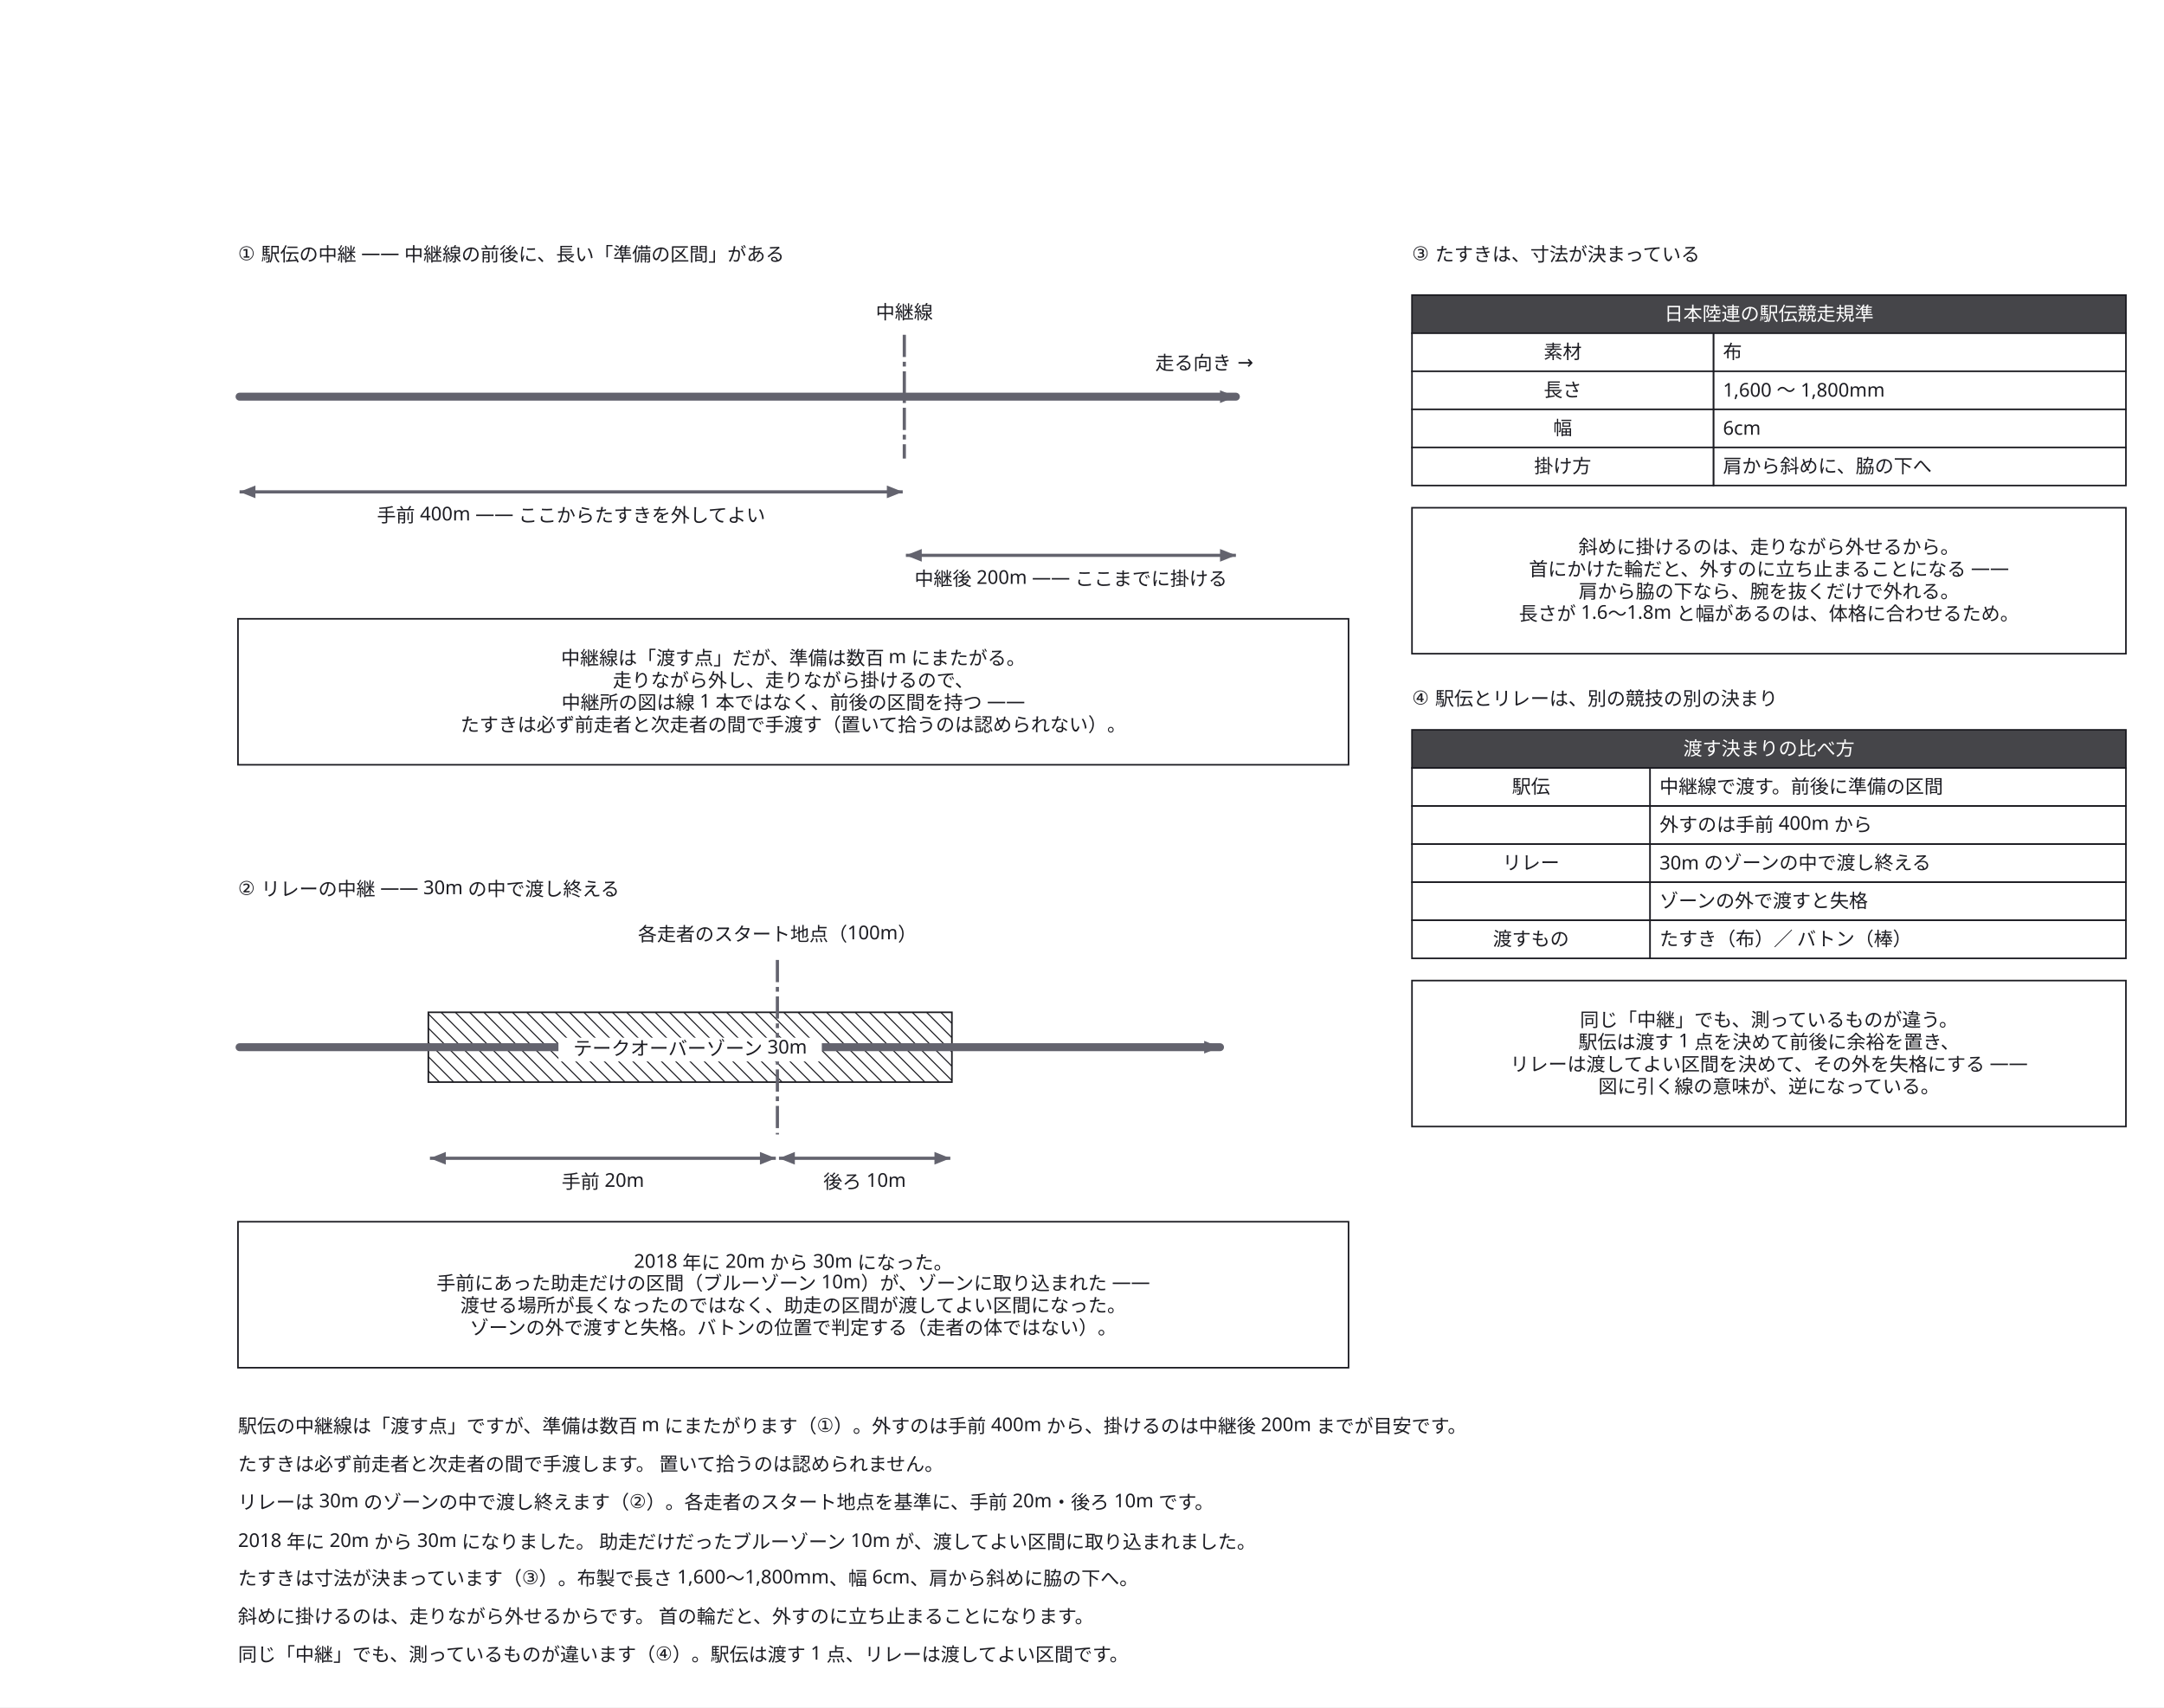
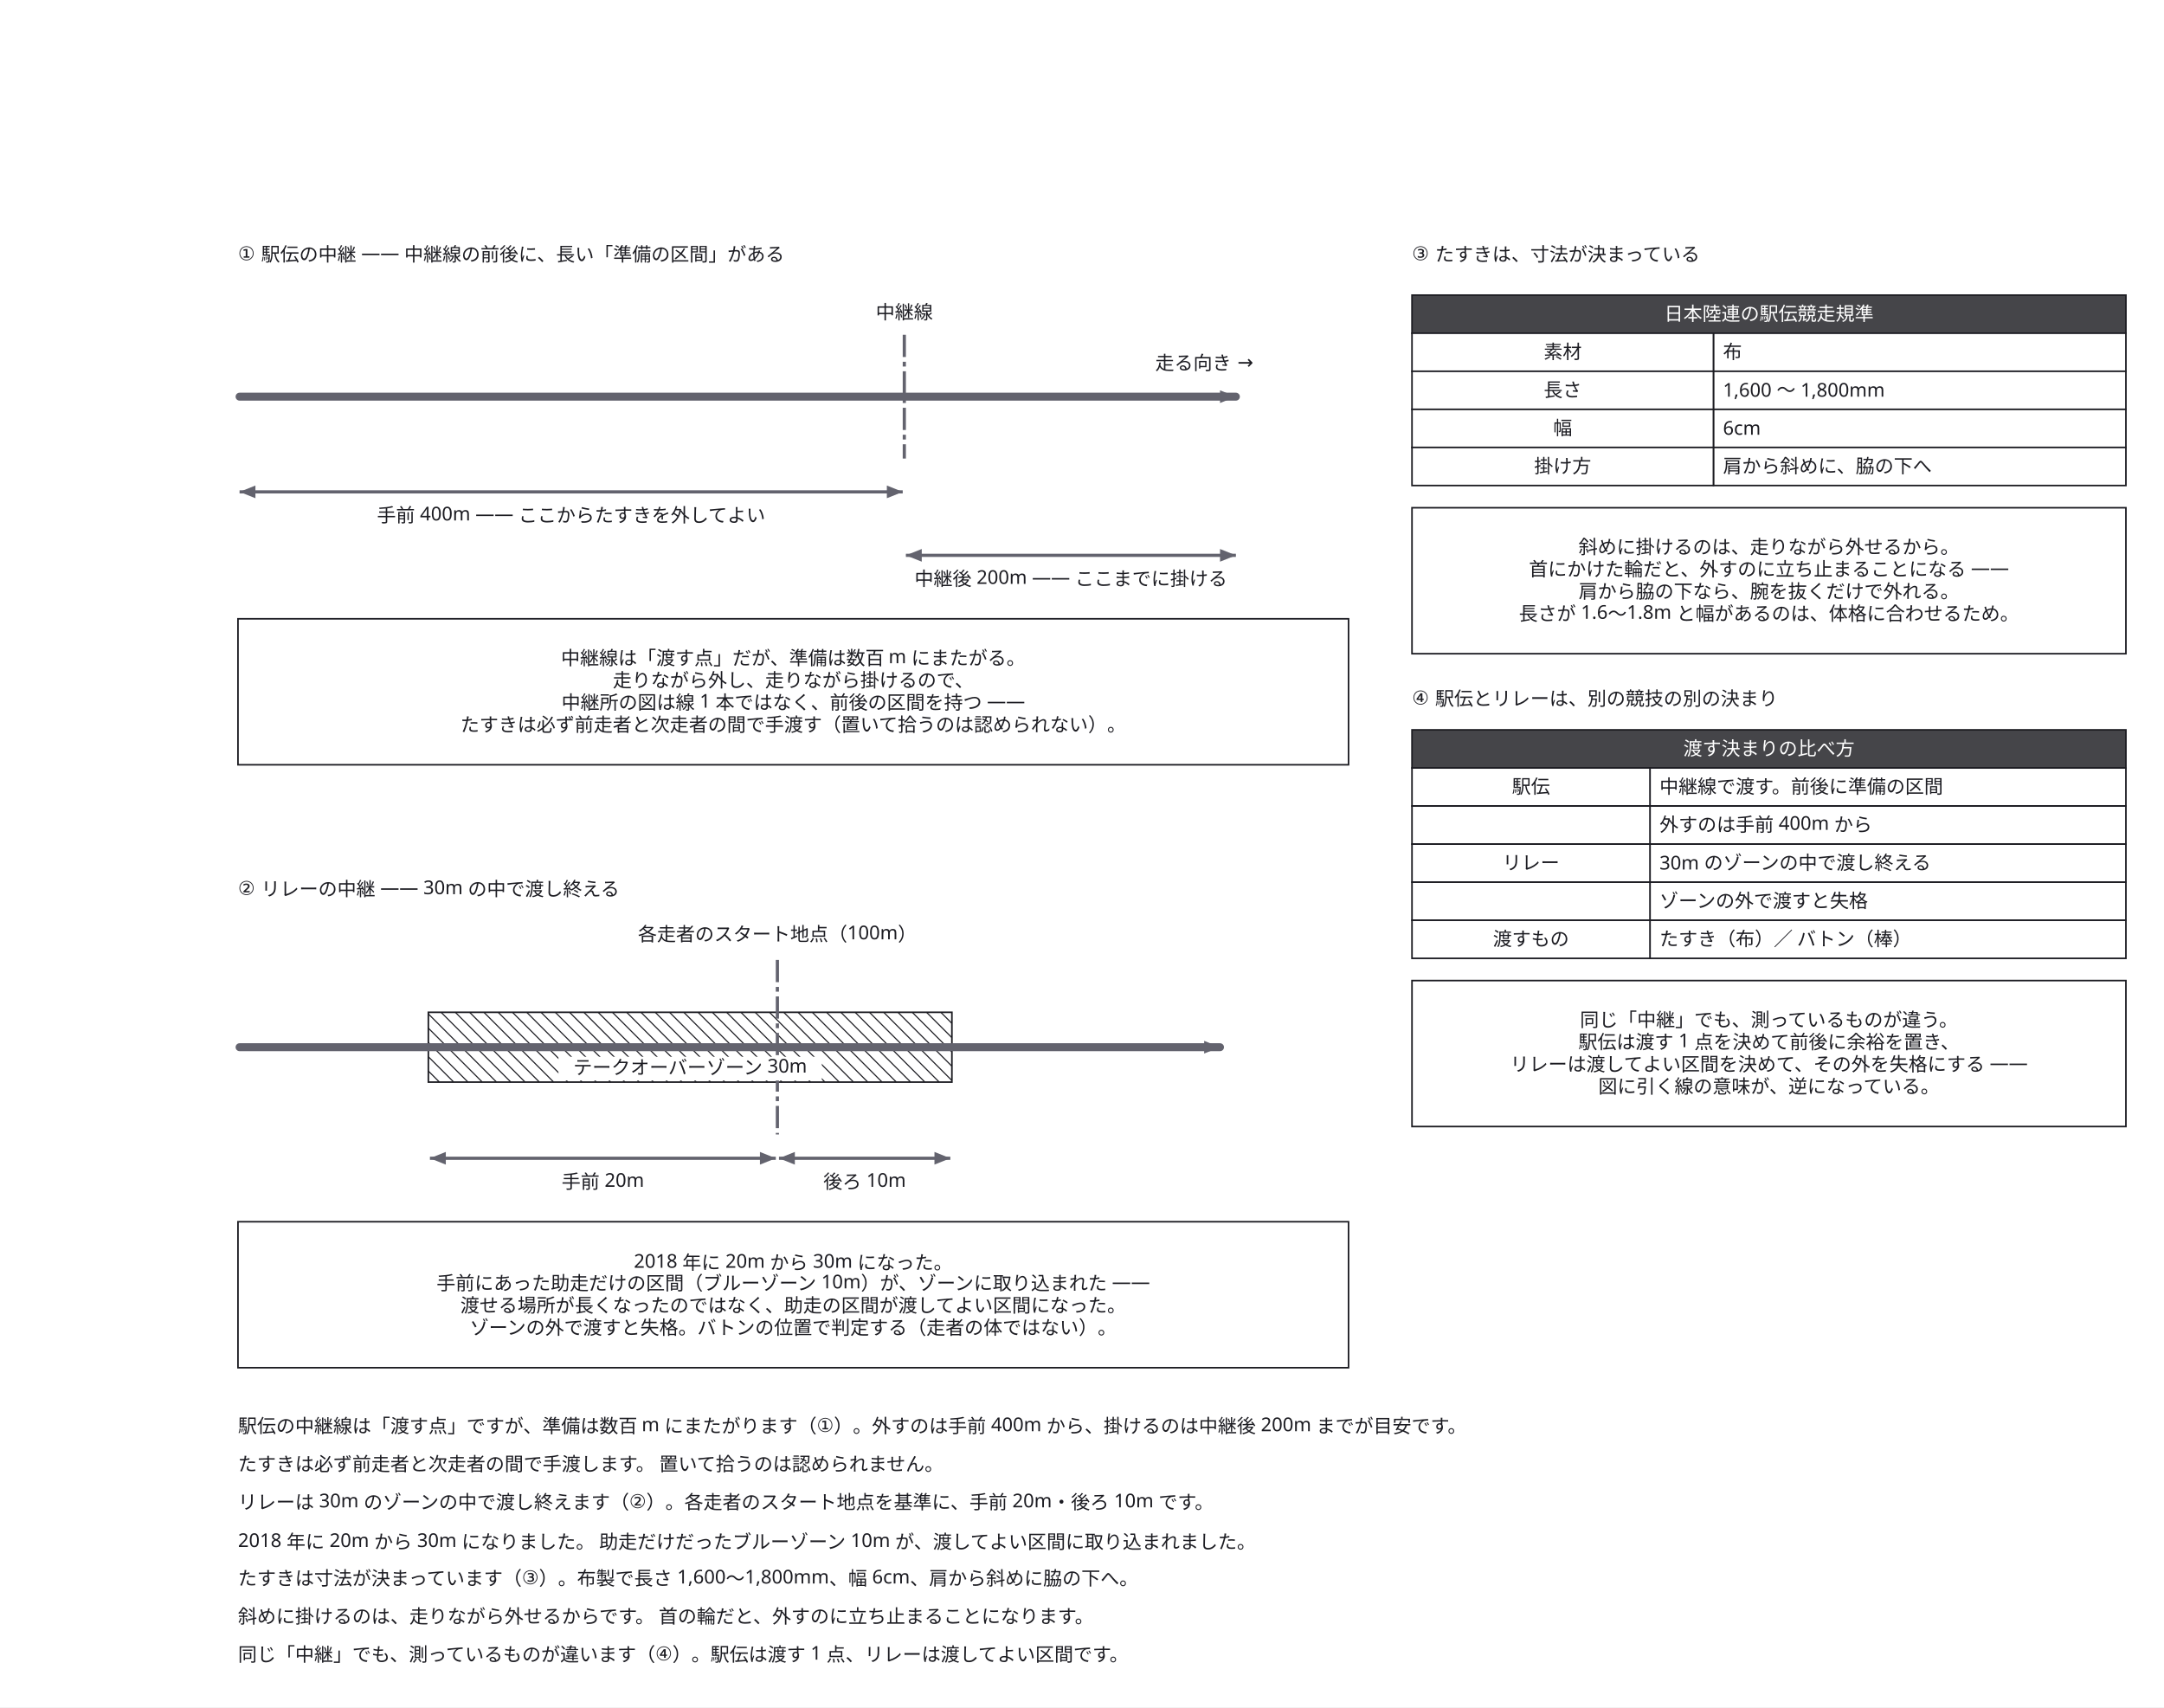
<svg xmlns="http://www.w3.org/2000/svg" width="1364" height="1076" viewBox="0 0 1364 1076">
  <defs>
    <marker id="arrow" viewBox="0 0 10 10" refX="9" refY="5" markerWidth="6" markerHeight="6" orient="auto">
      <path d="M 0 0 L 10 5 L 0 10 z" fill="#63636e" />
    </marker>
  </defs>
  <rect data-paper="1" x="0" y="0" width="1364" height="1076" fill="#ffffff" />
  <g data-node="why1" data-pinned="false" data-shape="rect">
    <rect x="150" y="390" width="700" height="92" fill="#ffffff" stroke="#1c1c22" stroke-width="1" />
  </g>
  <g data-node="why2" data-pinned="false" data-shape="rect">
    <rect x="150" y="770" width="700" height="92" fill="#ffffff" stroke="#1c1c22" stroke-width="1" />
  </g>
  <g data-node="why3" data-pinned="false" data-shape="rect">
    <rect x="890" y="320" width="450" height="92" fill="#ffffff" stroke="#1c1c22" stroke-width="1" />
  </g>
  <g data-node="why4" data-pinned="false" data-shape="rect">
    <rect x="890" y="618" width="450" height="92" fill="#ffffff" stroke="#1c1c22" stroke-width="1" />
  </g>
  <g data-node="r1" data-pinned="false" data-shape="rect" />
  <g data-node="r2" data-pinned="false" data-shape="rect" />
  <g data-node="r3" data-pinned="false" data-shape="rect" />
  <g data-node="r4" data-pinned="false" data-shape="rect" />
  <g data-node="r5" data-pinned="false" data-shape="rect" />
  <g data-node="r6" data-pinned="false" data-shape="rect" />
  <g data-node="r7" data-pinned="false" data-shape="rect" />
  <g data-node="zone" data-pinned="false" data-shape="rect">
    <rect x="270" y="638" width="330" height="44" fill="#ffffff" stroke="#1c1c22" stroke-width="1" />
    <line x1="600" y1="645" x2="593" y2="638" stroke="#1c1c22" stroke-width="0.7" />
    <line x1="600" y1="654" x2="584" y2="638" stroke="#1c1c22" stroke-width="0.7" />
    <line x1="600" y1="663" x2="575" y2="638" stroke="#1c1c22" stroke-width="0.7" />
    <line x1="600" y1="672" x2="566" y2="638" stroke="#1c1c22" stroke-width="0.7" />
    <line x1="600" y1="681" x2="557" y2="638" stroke="#1c1c22" stroke-width="0.7" />
    <line x1="548" y1="638" x2="592" y2="682" stroke="#1c1c22" stroke-width="0.7" />
    <line x1="539" y1="638" x2="583" y2="682" stroke="#1c1c22" stroke-width="0.7" />
    <line x1="530" y1="638" x2="574" y2="682" stroke="#1c1c22" stroke-width="0.7" />
    <line x1="521" y1="638" x2="565" y2="682" stroke="#1c1c22" stroke-width="0.7" />
    <line x1="512" y1="638" x2="556" y2="682" stroke="#1c1c22" stroke-width="0.7" />
    <line x1="503" y1="638" x2="547" y2="682" stroke="#1c1c22" stroke-width="0.7" />
    <line x1="494" y1="638" x2="538" y2="682" stroke="#1c1c22" stroke-width="0.7" />
    <line x1="485" y1="638" x2="529" y2="682" stroke="#1c1c22" stroke-width="0.7" />
    <line x1="476" y1="638" x2="520" y2="682" stroke="#1c1c22" stroke-width="0.7" />
    <line x1="467" y1="638" x2="511" y2="682" stroke="#1c1c22" stroke-width="0.7" />
    <line x1="458" y1="638" x2="502" y2="682" stroke="#1c1c22" stroke-width="0.7" />
    <line x1="449" y1="638" x2="493" y2="682" stroke="#1c1c22" stroke-width="0.7" />
    <line x1="440" y1="638" x2="484" y2="682" stroke="#1c1c22" stroke-width="0.7" />
    <line x1="431" y1="638" x2="475" y2="682" stroke="#1c1c22" stroke-width="0.7" />
    <line x1="422" y1="638" x2="466" y2="682" stroke="#1c1c22" stroke-width="0.7" />
    <line x1="413" y1="638" x2="457" y2="682" stroke="#1c1c22" stroke-width="0.7" />
    <line x1="404" y1="638" x2="448" y2="682" stroke="#1c1c22" stroke-width="0.7" />
    <line x1="395" y1="638" x2="439" y2="682" stroke="#1c1c22" stroke-width="0.7" />
    <line x1="386" y1="638" x2="430" y2="682" stroke="#1c1c22" stroke-width="0.7" />
    <line x1="377" y1="638" x2="421" y2="682" stroke="#1c1c22" stroke-width="0.7" />
    <line x1="368" y1="638" x2="412" y2="682" stroke="#1c1c22" stroke-width="0.7" />
    <line x1="359" y1="638" x2="403" y2="682" stroke="#1c1c22" stroke-width="0.7" />
    <line x1="350" y1="638" x2="394" y2="682" stroke="#1c1c22" stroke-width="0.7" />
    <line x1="341" y1="638" x2="385" y2="682" stroke="#1c1c22" stroke-width="0.7" />
    <line x1="332" y1="638" x2="376" y2="682" stroke="#1c1c22" stroke-width="0.7" />
    <line x1="323" y1="638" x2="367" y2="682" stroke="#1c1c22" stroke-width="0.7" />
    <line x1="314" y1="638" x2="358" y2="682" stroke="#1c1c22" stroke-width="0.7" />
    <line x1="305" y1="638" x2="349" y2="682" stroke="#1c1c22" stroke-width="0.7" />
    <line x1="296" y1="638" x2="340" y2="682" stroke="#1c1c22" stroke-width="0.7" />
    <line x1="287" y1="638" x2="331" y2="682" stroke="#1c1c22" stroke-width="0.7" />
    <line x1="278" y1="638" x2="322" y2="682" stroke="#1c1c22" stroke-width="0.7" />
    <line x1="270" y1="639" x2="313" y2="682" stroke="#1c1c22" stroke-width="0.7" />
    <line x1="270" y1="648" x2="304" y2="682" stroke="#1c1c22" stroke-width="0.7" />
    <line x1="270" y1="657" x2="295" y2="682" stroke="#1c1c22" stroke-width="0.7" />
    <line x1="270" y1="666" x2="286" y2="682" stroke="#1c1c22" stroke-width="0.7" />
    <line x1="270" y1="675" x2="277" y2="682" stroke="#1c1c22" stroke-width="0.7" />
  </g>
  <g data-node="t1" data-pinned="false" data-shape="rect" />
  <g data-node="t2" data-pinned="false" data-shape="rect" />
  <g data-node="h890_186" data-pinned="false" data-shape="rect">
    <rect x="890" y="186" width="450" height="24" fill="#ffffff" stroke="#1c1c22" stroke-width="1" />
    <rect x="890" y="186" width="450" height="24" fill="#1c1c22" fill-opacity="0.82" />
  </g>
  <g data-node="h890_460" data-pinned="false" data-shape="rect">
    <rect x="890" y="460" width="450" height="24" fill="#ffffff" stroke="#1c1c22" stroke-width="1" />
    <rect x="890" y="460" width="450" height="24" fill="#1c1c22" fill-opacity="0.82" />
  </g>
  <g data-node="t3" data-pinned="false" data-shape="rect" />
  <g data-node="t4" data-pinned="false" data-shape="rect" />
  <g data-node="m400" data-pinned="false" data-shape="rect" />
  <g data-node="y890_484" data-pinned="false" data-shape="rect">
    <rect x="1040" y="484" width="300" height="24" fill="#ffffff" stroke="#1c1c22" stroke-width="1" />
  </g>
  <g data-node="y890_508" data-pinned="false" data-shape="rect">
    <rect x="1040" y="508" width="300" height="24" fill="#ffffff" stroke="#1c1c22" stroke-width="1" />
  </g>
  <g data-node="y890_532" data-pinned="false" data-shape="rect">
    <rect x="1040" y="532" width="300" height="24" fill="#ffffff" stroke="#1c1c22" stroke-width="1" />
  </g>
  <g data-node="y890_556" data-pinned="false" data-shape="rect">
    <rect x="1040" y="556" width="300" height="24" fill="#ffffff" stroke="#1c1c22" stroke-width="1" />
  </g>
  <g data-node="y890_580" data-pinned="false" data-shape="rect">
    <rect x="1040" y="580" width="300" height="24" fill="#ffffff" stroke="#1c1c22" stroke-width="1" />
  </g>
  <g data-node="y890_210" data-pinned="false" data-shape="rect">
    <rect x="1080" y="210" width="260" height="24" fill="#ffffff" stroke="#1c1c22" stroke-width="1" />
  </g>
  <g data-node="y890_234" data-pinned="false" data-shape="rect">
    <rect x="1080" y="234" width="260" height="24" fill="#ffffff" stroke="#1c1c22" stroke-width="1" />
  </g>
  <g data-node="y890_258" data-pinned="false" data-shape="rect">
    <rect x="1080" y="258" width="260" height="24" fill="#ffffff" stroke="#1c1c22" stroke-width="1" />
  </g>
  <g data-node="y890_282" data-pinned="false" data-shape="rect">
    <rect x="1080" y="282" width="260" height="24" fill="#ffffff" stroke="#1c1c22" stroke-width="1" />
  </g>
  <g data-node="zonen" data-pinned="false" data-shape="rect" />
  <g data-node="p100" data-pinned="false" data-shape="rect" />
  <g data-node="m200" data-pinned="false" data-shape="rect" />
  <g data-node="x890_210" data-pinned="false" data-shape="rect">
    <rect x="890" y="210" width="190" height="24" fill="#ffffff" stroke="#1c1c22" stroke-width="1" />
  </g>
  <g data-node="x890_234" data-pinned="false" data-shape="rect">
    <rect x="890" y="234" width="190" height="24" fill="#ffffff" stroke="#1c1c22" stroke-width="1" />
  </g>
  <g data-node="x890_258" data-pinned="false" data-shape="rect">
    <rect x="890" y="258" width="190" height="24" fill="#ffffff" stroke="#1c1c22" stroke-width="1" />
  </g>
  <g data-node="x890_282" data-pinned="false" data-shape="rect">
    <rect x="890" y="282" width="190" height="24" fill="#ffffff" stroke="#1c1c22" stroke-width="1" />
  </g>
  <g data-node="m20" data-pinned="false" data-shape="rect" />
  <g data-node="x890_484" data-pinned="false" data-shape="rect">
    <rect x="890" y="484" width="150" height="24" fill="#ffffff" stroke="#1c1c22" stroke-width="1" />
  </g>
  <g data-node="x890_508" data-pinned="false" data-shape="rect">
    <rect x="890" y="508" width="150" height="24" fill="#ffffff" stroke="#1c1c22" stroke-width="1" />
  </g>
  <g data-node="x890_532" data-pinned="false" data-shape="rect">
    <rect x="890" y="532" width="150" height="24" fill="#ffffff" stroke="#1c1c22" stroke-width="1" />
  </g>
  <g data-node="x890_556" data-pinned="false" data-shape="rect">
    <rect x="890" y="556" width="150" height="24" fill="#ffffff" stroke="#1c1c22" stroke-width="1" />
  </g>
  <g data-node="x890_580" data-pinned="false" data-shape="rect">
    <rect x="890" y="580" width="150" height="24" fill="#ffffff" stroke="#1c1c22" stroke-width="1" />
  </g>
  <g data-node="run" data-pinned="false" data-shape="rect" />
  <g data-node="line0" data-pinned="false" data-shape="rect" />
  <g data-node="m10" data-pinned="false" data-shape="rect" />
  <g data-node="p0" data-pinned="false" data-shape="rect" />
  <g data-node="p1" data-pinned="false" data-shape="rect" />
  <g data-node="p2" data-pinned="false" data-shape="rect" />
  <g data-node="p3" data-pinned="false" data-shape="rect" />
  <g data-node="p4" data-pinned="false" data-shape="rect" />
  <g data-node="p5" data-pinned="false" data-shape="rect" />
  <g data-node="p6" data-pinned="false" data-shape="rect" />
  <g data-node="p7" data-pinned="false" data-shape="rect" />
  <g data-node="p8" data-pinned="false" data-shape="rect" />
  <g data-node="p9" data-pinned="false" data-shape="rect" />
  <g data-node="p10" data-pinned="false" data-shape="rect" />
  <g data-node="p11" data-pinned="false" data-shape="rect" />
  <g data-node="p12" data-pinned="false" data-shape="rect" />
  <g data-node="p13" data-pinned="false" data-shape="rect" />
  <g data-node="p14" data-pinned="false" data-shape="rect" />
  <g data-node="p15" data-pinned="false" data-shape="rect" />
  <g data-edge="p0&gt;p1" data-pinned="false">
    <path d="M 151 250 L 779 250" fill="none" stroke="#63636e" stroke-width="5" stroke-linejoin="round" stroke-linecap="round" />
    <path d="M 779 250 L 769 246 L 769 254 Z" fill="#63636e" stroke="none" />
  </g>
  <g data-edge="p2&gt;p3" data-pinned="false">
    <path d="M 570 211 L 570 289" fill="none" stroke="#63636e" stroke-width="2" stroke-dasharray="14 3 3 3" />
  </g>
  <g data-edge="p4&gt;p5" data-pinned="false">
    <path d="M 151 310 L 569 310" fill="none" stroke="#63636e" stroke-width="2" />
    <path d="M 569 310 L 559 306 L 559 314 Z" fill="#63636e" stroke="none" />
    <path d="M 151 310 L 161 314 L 161 306 Z" fill="#63636e" stroke="none" />
  </g>
  <g data-edge="p6&gt;p7" data-pinned="false">
    <path d="M 571 350 L 779 350" fill="none" stroke="#63636e" stroke-width="2" />
    <path d="M 779 350 L 769 346 L 769 354 Z" fill="#63636e" stroke="none" />
    <path d="M 571 350 L 581 354 L 581 346 Z" fill="#63636e" stroke="none" />
  </g>
  <g data-edge="p8&gt;p9" data-pinned="false">
    <path d="M 151 660 L 769 660" fill="none" stroke="#63636e" stroke-width="5" stroke-linejoin="round" stroke-linecap="round" />
    <path d="M 769 660 L 759 656 L 759 664 Z" fill="#63636e" stroke="none" />
  </g>
  <g data-edge="p10&gt;p11" data-pinned="false">
    <path d="M 490 605 L 490 715" fill="none" stroke="#63636e" stroke-width="2" stroke-dasharray="14 3 3 3" />
  </g>
  <g data-edge="p12&gt;p13" data-pinned="false">
    <path d="M 271 730 L 489 730" fill="none" stroke="#63636e" stroke-width="2" />
    <path d="M 489 730 L 479 726 L 479 734 Z" fill="#63636e" stroke="none" />
    <path d="M 271 730 L 281 734 L 281 726 Z" fill="#63636e" stroke="none" />
  </g>
  <g data-edge="p14&gt;p15" data-pinned="false">
    <path d="M 491 730 L 599 730" fill="none" stroke="#63636e" stroke-width="2" />
    <path d="M 599 730 L 589 726 L 589 734 Z" fill="#63636e" stroke="none" />
    <path d="M 491 730 L 501 734 L 501 726 Z" fill="#63636e" stroke="none" />
  </g>
  <g data-name="why1">
    <text x="500" y="419" text-anchor="middle" font-family="sans-serif" font-size="12" fill="#1c1c22">中継線は「渡す点」だが、準備は数百 m にまたがる。</text>
    <text x="500" y="433" text-anchor="middle" font-family="sans-serif" font-size="12" fill="#1c1c22">走りながら外し、走りながら掛けるので、</text>
    <text x="500" y="447" text-anchor="middle" font-family="sans-serif" font-size="12" fill="#1c1c22">中継所の図は線 1 本ではなく、前後の区間を持つ ——</text>
    <text x="500" y="461" text-anchor="middle" font-family="sans-serif" font-size="12" fill="#1c1c22">たすきは必ず前走者と次走者の間で手渡す（置いて拾うのは認められない）。</text>
  </g>
  <g data-name="why2">
    <text x="500" y="799" text-anchor="middle" font-family="sans-serif" font-size="12" fill="#1c1c22">2018 年に 20m から 30m になった。</text>
    <text x="500" y="813" text-anchor="middle" font-family="sans-serif" font-size="12" fill="#1c1c22">手前にあった助走だけの区間（ブルーゾーン 10m）が、ゾーンに取り込まれた ——</text>
    <text x="500" y="827" text-anchor="middle" font-family="sans-serif" font-size="12" fill="#1c1c22">渡せる場所が長くなったのではなく、助走の区間が渡してよい区間になった。</text>
    <text x="500" y="841" text-anchor="middle" font-family="sans-serif" font-size="12" fill="#1c1c22">ゾーンの外で渡すと失格。バトンの位置で判定する（走者の体ではない）。</text>
  </g>
  <g data-name="why3">
    <text x="1115" y="349" text-anchor="middle" font-family="sans-serif" font-size="12" fill="#1c1c22">斜めに掛けるのは、走りながら外せるから。</text>
    <text x="1115" y="363" text-anchor="middle" font-family="sans-serif" font-size="12" fill="#1c1c22">首にかけた輪だと、外すのに立ち止まることになる ——</text>
    <text x="1115" y="377" text-anchor="middle" font-family="sans-serif" font-size="12" fill="#1c1c22">肩から脇の下なら、腕を抜くだけで外れる。</text>
    <text x="1115" y="391" text-anchor="middle" font-family="sans-serif" font-size="12" fill="#1c1c22">長さが 1.6〜1.8m と幅があるのは、体格に合わせるため。</text>
  </g>
  <g data-name="why4">
    <text x="1115" y="647" text-anchor="middle" font-family="sans-serif" font-size="12" fill="#1c1c22">同じ「中継」でも、測っているものが違う。</text>
    <text x="1115" y="661" text-anchor="middle" font-family="sans-serif" font-size="12" fill="#1c1c22">駅伝は渡す 1 点を決めて前後に余裕を置き、</text>
    <text x="1115" y="675" text-anchor="middle" font-family="sans-serif" font-size="12" fill="#1c1c22">リレーは渡してよい区間を決めて、その外を失格にする ——</text>
    <text x="1115" y="689" text-anchor="middle" font-family="sans-serif" font-size="12" fill="#1c1c22">図に引く線の意味が、逆になっている。</text>
  </g>
  <g data-name="r1">
    <text x="150" y="903" text-anchor="start" font-family="sans-serif" font-size="12" fill="#1c1c22">駅伝の中継線は「渡す点」ですが、準備は数百 m にまたがります（①）。外すのは手前 400m から、掛けるのは中継後 200m までが目安です。</text>
  </g>
  <g data-name="r2">
    <text x="150" y="927" text-anchor="start" font-family="sans-serif" font-size="12" fill="#1c1c22">たすきは必ず前走者と次走者の間で手渡します。 置いて拾うのは認められません。</text>
  </g>
  <g data-name="r3">
    <text x="150" y="951" text-anchor="start" font-family="sans-serif" font-size="12" fill="#1c1c22">リレーは 30m のゾーンの中で渡し終えます（②）。各走者のスタート地点を基準に、手前 20m・後ろ 10m です。</text>
  </g>
  <g data-name="r4">
    <text x="150" y="975" text-anchor="start" font-family="sans-serif" font-size="12" fill="#1c1c22">2018 年に 20m から 30m になりました。 助走だけだったブルーゾーン 10m が、渡してよい区間に取り込まれました。</text>
  </g>
  <g data-name="r5">
    <text x="150" y="999" text-anchor="start" font-family="sans-serif" font-size="12" fill="#1c1c22">たすきは寸法が決まっています（③）。布製で長さ 1,600〜1,800mm、幅 6cm、肩から斜めに脇の下へ。</text>
  </g>
  <g data-name="r6">
    <text x="150" y="1023" text-anchor="start" font-family="sans-serif" font-size="12" fill="#1c1c22">斜めに掛けるのは、走りながら外せるからです。 首の輪だと、外すのに立ち止まることになります。</text>
  </g>
  <g data-name="r7">
    <text x="150" y="1047" text-anchor="start" font-family="sans-serif" font-size="12" fill="#1c1c22">同じ「中継」でも、測っているものが違います（④）。駅伝は渡す 1 点、リレーは渡してよい区間です。</text>
  </g>
  <g data-name="t1">
    <text x="150" y="164" text-anchor="start" font-family="sans-serif" font-size="12" fill="#1c1c22">① 駅伝の中継 —— 中継線の前後に、長い「準備の区間」がある</text>
  </g>
  <g data-name="t2">
    <text x="150" y="564" text-anchor="start" font-family="sans-serif" font-size="12" fill="#1c1c22">② リレーの中継 —— 30m の中で渡し終える</text>
  </g>
  <g data-name="h890_186">
    <text x="1115" y="202" text-anchor="middle" font-family="sans-serif" font-size="12" fill="#ffffff">日本陸連の駅伝競走規準</text>
  </g>
  <g data-name="h890_460">
    <text x="1115" y="476" text-anchor="middle" font-family="sans-serif" font-size="12" fill="#ffffff">渡す決まりの比べ方</text>
  </g>
  <g data-name="t3">
    <text x="890" y="164" text-anchor="start" font-family="sans-serif" font-size="12" fill="#1c1c22">③ たすきは、寸法が決まっている</text>
  </g>
  <g data-name="t4">
    <text x="890" y="444" text-anchor="start" font-family="sans-serif" font-size="12" fill="#1c1c22">④ 駅伝とリレーは、別の競技の別の決まり</text>
  </g>
  <g data-name="m400">
    <text x="360" y="329" text-anchor="middle" font-family="sans-serif" font-size="12" fill="#1c1c22">手前 400m —— ここからたすきを外してよい</text>
  </g>
  <g data-name="y890_484">
    <text x="1046" y="500" text-anchor="start" font-family="sans-serif" font-size="12" fill="#1c1c22">中継線で渡す。前後に準備の区間</text>
  </g>
  <g data-name="y890_508">
    <text x="1046" y="524" text-anchor="start" font-family="sans-serif" font-size="12" fill="#1c1c22">外すのは手前 400m から</text>
  </g>
  <g data-name="y890_532">
    <text x="1046" y="548" text-anchor="start" font-family="sans-serif" font-size="12" fill="#1c1c22">30m のゾーンの中で渡し終える</text>
  </g>
  <g data-name="y890_556">
    <text x="1046" y="572" text-anchor="start" font-family="sans-serif" font-size="12" fill="#1c1c22">ゾーンの外で渡すと失格</text>
  </g>
  <g data-name="y890_580">
    <text x="1046" y="596" text-anchor="start" font-family="sans-serif" font-size="12" fill="#1c1c22">たすき（布）／ バトン（棒）</text>
  </g>
  <g data-name="y890_210">
    <text x="1086" y="226" text-anchor="start" font-family="sans-serif" font-size="12" fill="#1c1c22">布</text>
  </g>
  <g data-name="y890_234">
    <text x="1086" y="250" text-anchor="start" font-family="sans-serif" font-size="12" fill="#1c1c22">1,600 〜 1,800mm</text>
  </g>
  <g data-name="y890_258">
    <text x="1086" y="274" text-anchor="start" font-family="sans-serif" font-size="12" fill="#1c1c22">6cm</text>
  </g>
  <g data-name="y890_282">
    <text x="1086" y="298" text-anchor="start" font-family="sans-serif" font-size="12" fill="#1c1c22">肩から斜めに、脇の下へ</text>
  </g>
  <g data-name="zonen">
-     <rect x="352" y="654" width="166" height="15" fill="#ffffff" />
-     <text x="435" y="665" text-anchor="middle" font-family="sans-serif" font-size="12" fill="#1c1c22">テークオーバーゾーン 30m</text>
+     <rect x="352" y="666" width="166" height="15" fill="#ffffff" />
+     <text x="435" y="677" text-anchor="middle" font-family="sans-serif" font-size="12" fill="#1c1c22">テークオーバーゾーン 30m</text>
  </g>
  <g data-name="p100">
    <text x="490" y="593" text-anchor="middle" font-family="sans-serif" font-size="12" fill="#1c1c22">各走者のスタート地点（100m）</text>
  </g>
  <g data-name="m200">
    <text x="675" y="369" text-anchor="middle" font-family="sans-serif" font-size="12" fill="#1c1c22">中継後 200m —— ここまでに掛ける</text>
  </g>
  <g data-name="x890_210">
    <text x="985" y="226" text-anchor="middle" font-family="sans-serif" font-size="12" fill="#1c1c22">素材</text>
  </g>
  <g data-name="x890_234">
    <text x="985" y="250" text-anchor="middle" font-family="sans-serif" font-size="12" fill="#1c1c22">長さ</text>
  </g>
  <g data-name="x890_258">
    <text x="985" y="274" text-anchor="middle" font-family="sans-serif" font-size="12" fill="#1c1c22">幅</text>
  </g>
  <g data-name="x890_282">
    <text x="985" y="298" text-anchor="middle" font-family="sans-serif" font-size="12" fill="#1c1c22">掛け方</text>
  </g>
  <g data-name="m20">
    <text x="380" y="749" text-anchor="middle" font-family="sans-serif" font-size="12" fill="#1c1c22">手前 20m</text>
  </g>
  <g data-name="x890_484">
    <text x="965" y="500" text-anchor="middle" font-family="sans-serif" font-size="12" fill="#1c1c22">駅伝</text>
  </g>
  <g data-name="x890_532">
    <text x="965" y="548" text-anchor="middle" font-family="sans-serif" font-size="12" fill="#1c1c22">リレー</text>
  </g>
  <g data-name="x890_580">
    <text x="965" y="596" text-anchor="middle" font-family="sans-serif" font-size="12" fill="#1c1c22">渡すもの</text>
  </g>
  <g data-name="run">
    <text x="790" y="233" text-anchor="end" font-family="sans-serif" font-size="12" fill="#1c1c22">走る向き →</text>
  </g>
  <g data-name="line0">
    <text x="570" y="201" text-anchor="middle" font-family="sans-serif" font-size="12" fill="#1c1c22">中継線</text>
  </g>
  <g data-name="m10">
    <text x="545" y="749" text-anchor="middle" font-family="sans-serif" font-size="12" fill="#1c1c22">後ろ 10m</text>
  </g>
</svg>
